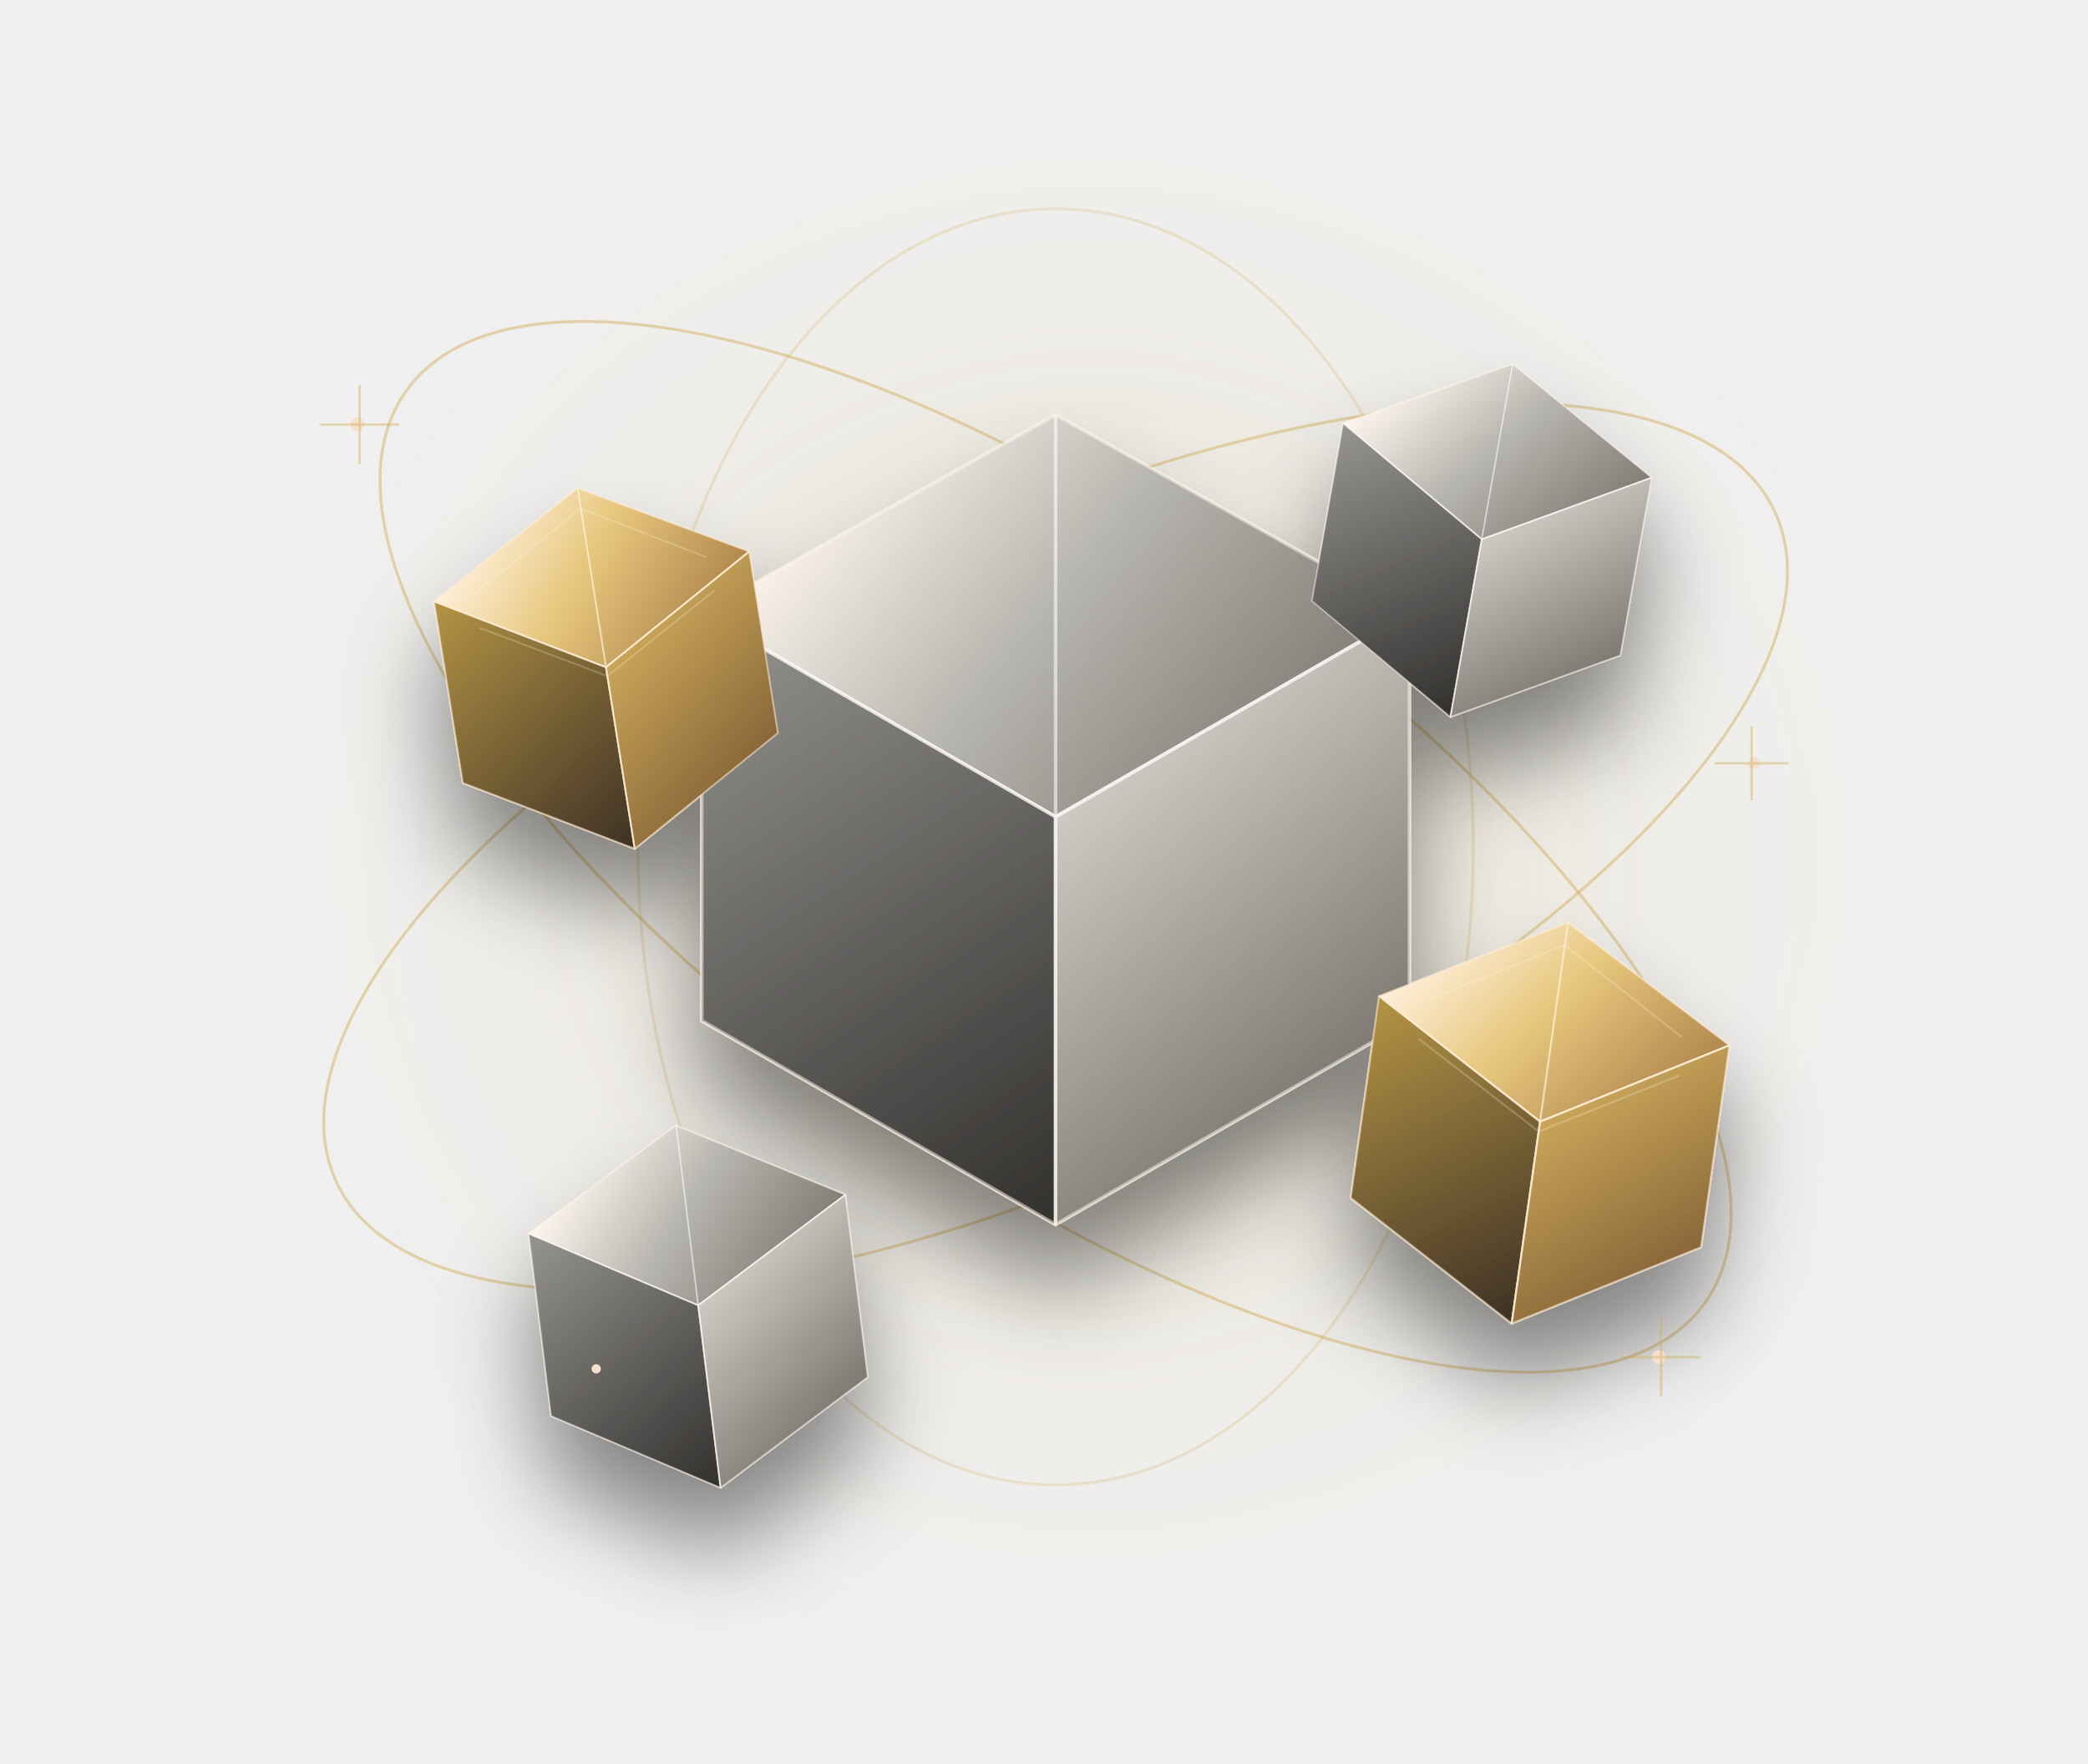
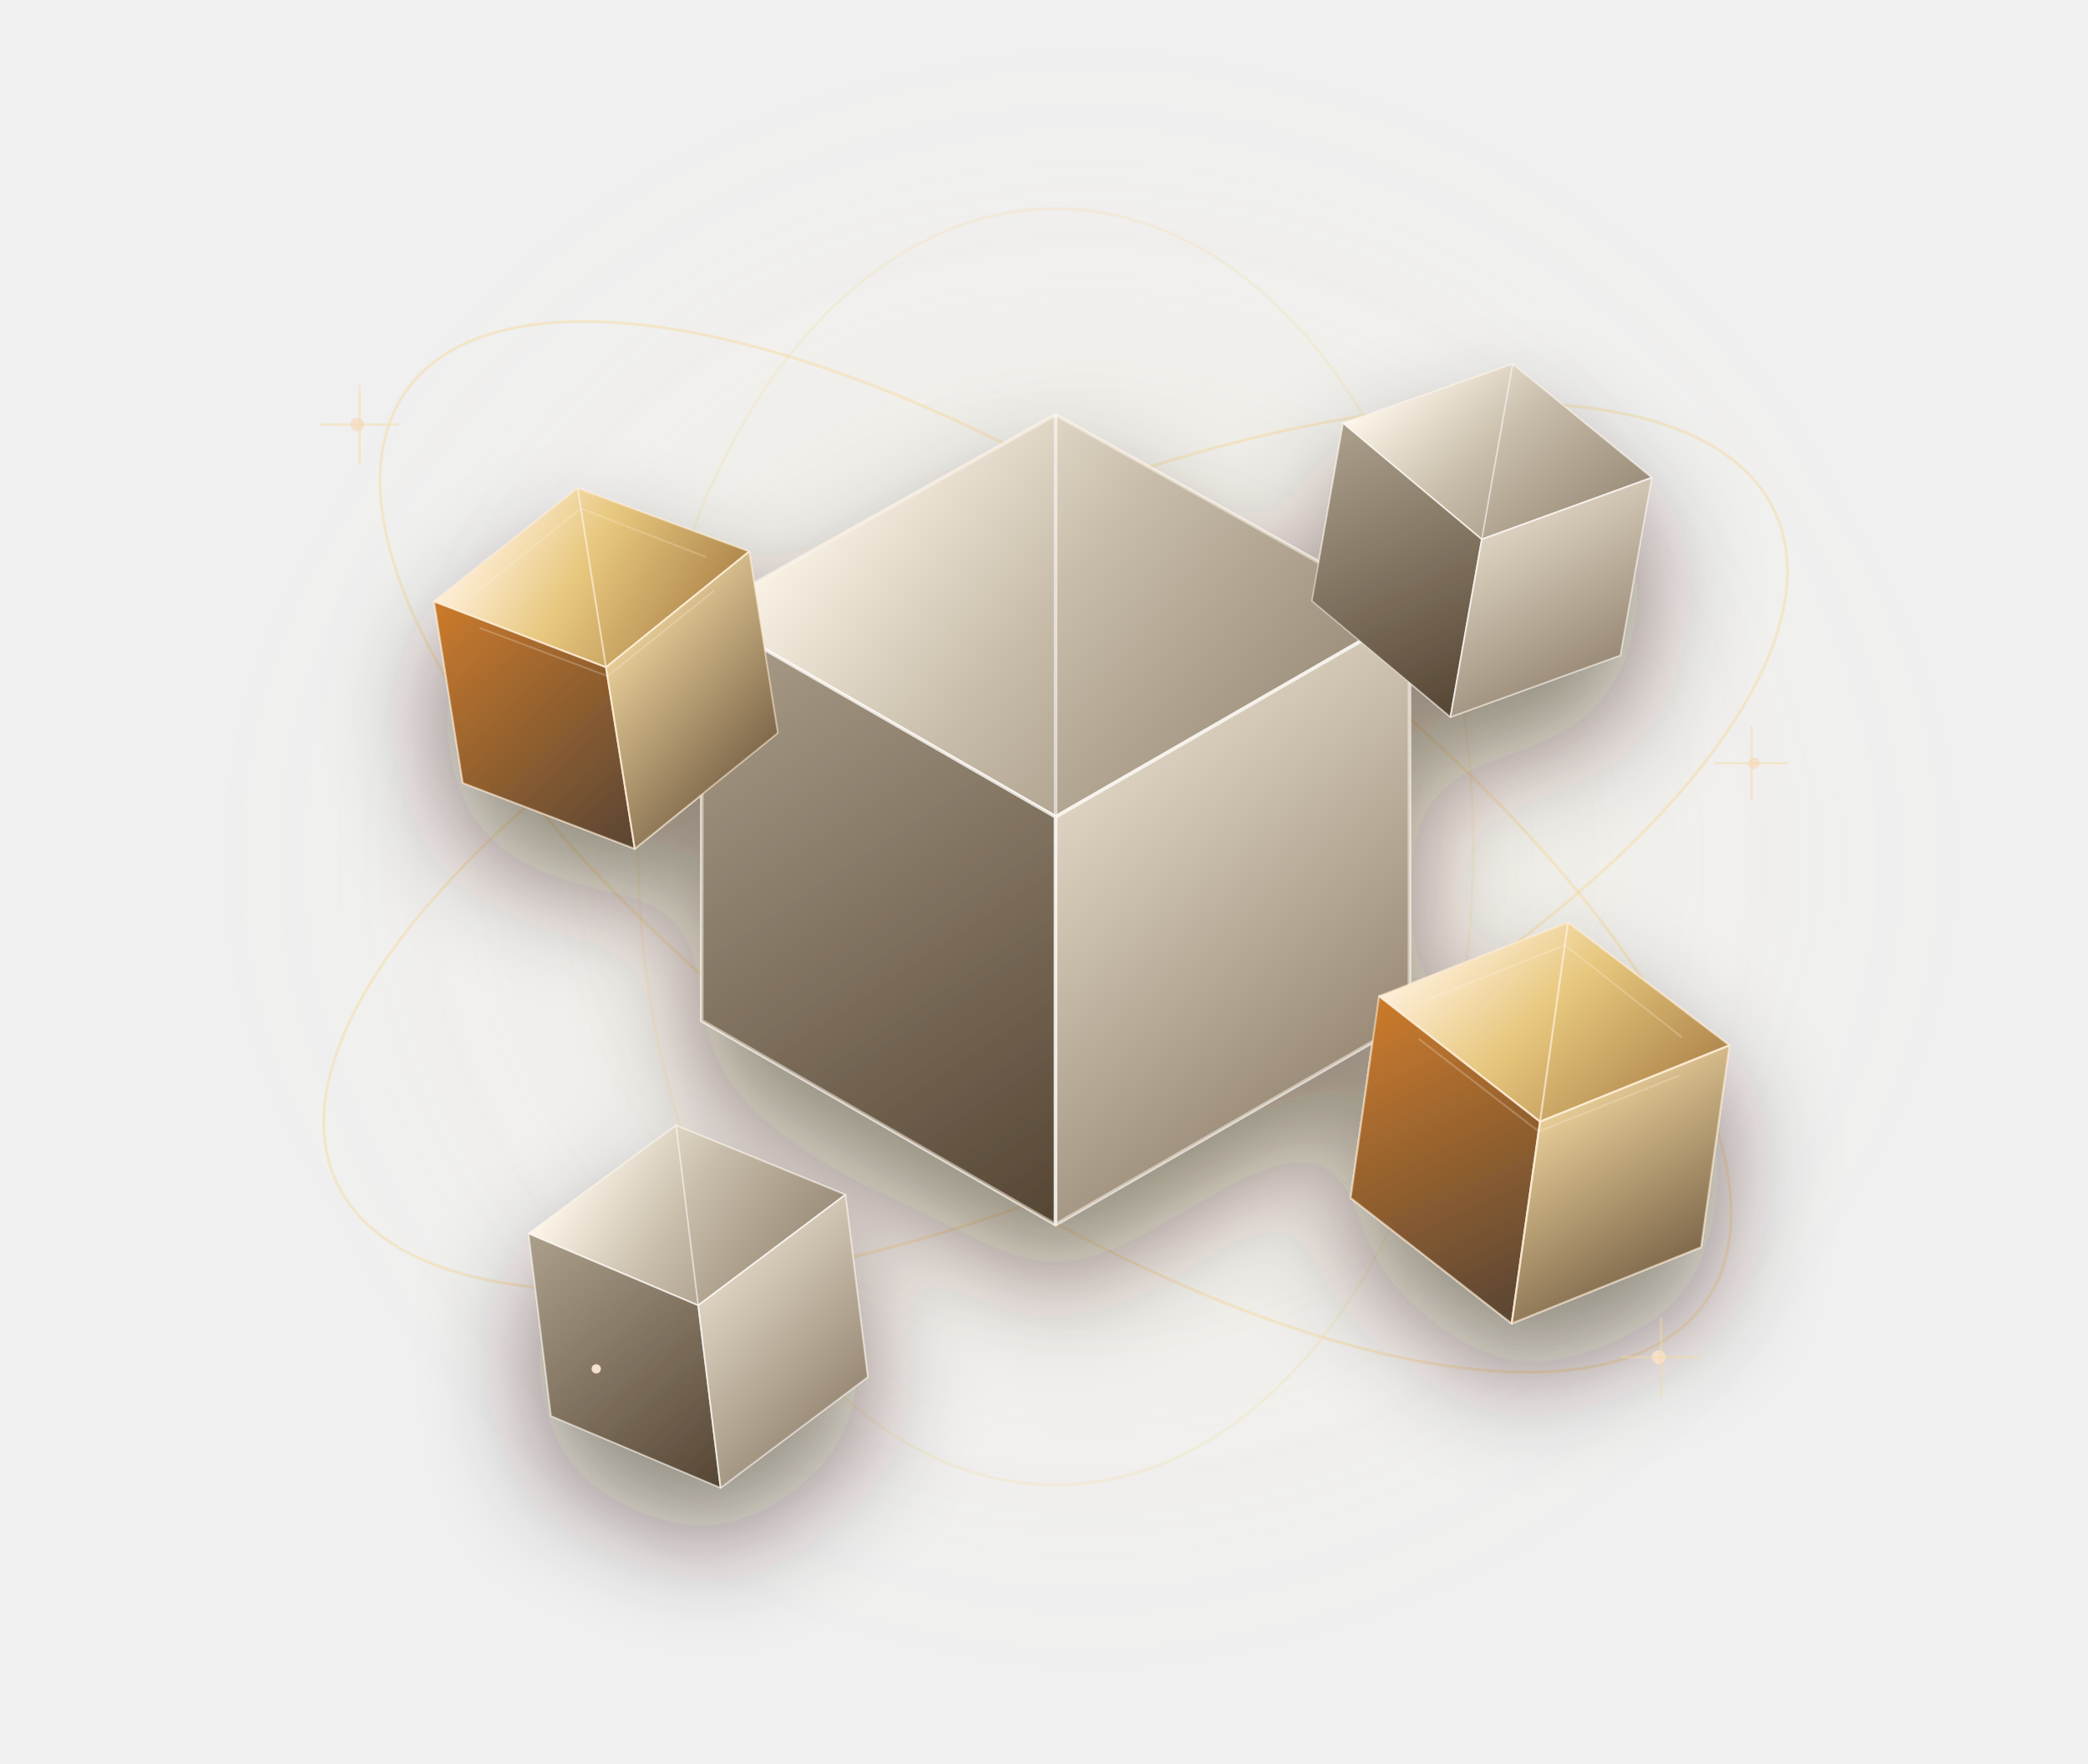
<svg xmlns="http://www.w3.org/2000/svg" viewBox="0 0 900 760" fill="none">
  <style>
    .hero-cube-main { transform-box: fill-box; transform-origin: center; animation: hero-main-float 4.8s ease-in-out infinite; }
    .hero-cube-small { transform-box: fill-box; transform-origin: center; animation-duration: 5.1s; animation-timing-function: ease-in-out; animation-iteration-count: infinite; }
-     .hero-orbit-lines { transform-box: fill-box; transform-origin: center; animation: hero-orbits-turn 23s linear infinite; }
+     .hero-orbit-lines { transform-box: view-box; transform-origin: 50% 48%; will-change: transform; animation: hero-orbits-turn 15s linear infinite; }
    .hero-cube-small-1 { animation-name: hero-cube-path-1; }
    .hero-cube-small-2 { animation-name: hero-cube-path-2; animation-delay: -1.4s; }
    .hero-cube-small-3 { animation-name: hero-cube-path-3; animation-delay: -2.8s; }
    .hero-cube-small-4 { animation-name: hero-cube-path-4; animation-delay: -4.2s; }
    @keyframes hero-main-float { 0%,100% { transform: translateY(0); } 50% { transform: translateY(-9px); } }
-     @keyframes hero-orbits-turn { to { transform: rotate(360deg); } }
+     @keyframes hero-orbits-turn { from { transform: rotate(0deg); } to { transform: rotate(360deg); } }
    @keyframes hero-cube-path-1 { 0%,100% { transform: translate(0,0); } 50% { transform: translate(-7px,-11px) rotate(-2deg); } }
    @keyframes hero-cube-path-2 { 0%,100% { transform: translate(0,0); } 50% { transform: translate(7px,-10px) rotate(2deg); } }
    @keyframes hero-cube-path-3 { 0%,100% { transform: translate(0,0); } 50% { transform: translate(7px,9px) rotate(-2deg); } }
    @keyframes hero-cube-path-4 { 0%,100% { transform: translate(0,0); } 50% { transform: translate(-7px,8px) rotate(2deg); } }
    @media (prefers-reduced-motion: reduce) { .hero-cube-main, .hero-cube-small, .hero-orbit-lines { animation: none !important; } }
  </style>
  <defs>
    <radialGradient id="glow">
-       <stop stop-color="#D1AE5D" stop-opacity=".24" />
-       <stop offset="1" stop-color="#D1AE5D" stop-opacity="0" />
+       <stop stop-color="#F4D9A0" stop-opacity=".24" />
+       <stop offset="1" stop-color="#F4D9A0" stop-opacity="0" />
    </radialGradient>
    <linearGradient id="goldTop" x1="-70" y1="-130" x2="115" y2="20" gradientUnits="userSpaceOnUse">
      <stop stop-color="#FFF0DC" />
      <stop offset=".38" stop-color="#E7C77D" />
      <stop offset="1" stop-color="#9C703C" />
    </linearGradient>
    <linearGradient id="goldLeft" x1="-120" y1="-50" x2="10" y2="145" gradientUnits="userSpaceOnUse">
-       <stop stop-color="#B09043" />
-       <stop offset="1" stop-color="#403326" />
+       <stop stop-color="#C8792C" />
+       <stop offset="1" stop-color="#5B4632" />
    </linearGradient>
    <linearGradient id="goldRight" x1="0" y1="-10" x2="130" y2="145" gradientUnits="userSpaceOnUse">
-       <stop stop-color="#D1AE5D" />
-       <stop offset="1" stop-color="#73512D" />
+       <stop stop-color="#F4D9A0" />
+       <stop offset="1" stop-color="#5B4632" />
    </linearGradient>
    <linearGradient id="silverTop" x1="-70" y1="-130" x2="115" y2="20" gradientUnits="userSpaceOnUse">
-       <stop stop-color="#FFF8F0" />
-       <stop offset=".4" stop-color="#B8B6B0" />
-       <stop offset="1" stop-color="#6C6861" />
+       <stop stop-color="#FFF8EC" />
+       <stop offset=".4" stop-color="#C8BDAA" />
+       <stop offset="1" stop-color="#897B68" />
    </linearGradient>
    <linearGradient id="silverLeft" x1="-120" y1="-50" x2="10" y2="145" gradientUnits="userSpaceOnUse">
-       <stop stop-color="#92918D" />
-       <stop offset="1" stop-color="#343230" />
+       <stop stop-color="#A99D89" />
+       <stop offset="1" stop-color="#574735" />
    </linearGradient>
    <linearGradient id="silverRight" x1="0" y1="-10" x2="130" y2="145" gradientUnits="userSpaceOnUse">
-       <stop stop-color="#D8D5CE" />
-       <stop offset="1" stop-color="#625D55" />
+       <stop stop-color="#E6DCCB" />
+       <stop offset="1" stop-color="#81715C" />
    </linearGradient>
    <filter id="shadow" x="-80%" y="-80%" width="260%" height="280%">
-       <feGaussianBlur in="SourceAlpha" stdDeviation="20" />
-       <feOffset dy="28" />
-       <feComponentTransfer>
-         <feFuncA type="linear" slope=".45" />
-       </feComponentTransfer>
+       <feGaussianBlur in="SourceAlpha" stdDeviation="24" result="softBlur" />
+       <feOffset in="softBlur" dy="26" result="offsetShadow" />
+       <feFlood flood-color="#2A1B11" flood-opacity=".48" result="warmShadowColor" />
+       <feComposite in="warmShadowColor" in2="offsetShadow" operator="in" result="warmShadow" />
      <feMerge>
-         <feMergeNode />
+         <feMergeNode in="warmShadow" />
        <feMergeNode in="SourceGraphic" />
      </feMerge>
    </filter>
    <filter id="blur">
      <feGaussianBlur stdDeviation="45" />
    </filter>
    <g id="cube-gold" stroke="#FFEAD0" stroke-opacity=".56" stroke-width="1.4" stroke-linejoin="round">
      <path d="M0-128 125-58 0 14-125-58 0-128Z" fill="url(#goldTop)" />
      <path d="M-125-58 0 14v144l-125-72V-58Z" fill="url(#goldLeft)" />
      <path d="M125-58 0 14v144l125-72V-58Z" fill="url(#goldRight)" />
      <path d="M0-128v142M-125-58 0 14l125-72M0 14v144" fill="none" stroke="#FFF2DF" stroke-opacity=".68" />
      <path d="m-93-59 93-53 91 53M-93-32l93 53 93-53" stroke="#fff4e2" stroke-opacity=".23" />
    </g>
    <g id="cube-silver" stroke="#FFF7EB" stroke-opacity=".5" stroke-width="1.25" stroke-linejoin="round">
      <path d="M0-128 125-58 0 14-125-58 0-128Z" fill="url(#silverTop)" />
      <path d="M-125-58 0 14v144l-125-72V-58Z" fill="url(#silverLeft)" />
      <path d="M125-58 0 14v144l125-72V-58Z" fill="url(#silverRight)" />
      <path d="M0-128v142M-125-58 0 14l125-72M0 14v144" fill="none" stroke="#fff" stroke-opacity=".56" />
    </g>
  </defs>
  <ellipse cx="470" cy="370" rx="330" ry="300" fill="url(#glow)" filter="url(#blur)" />
-   <g class="hero-orbit-lines" stroke="#D1AE5D" stroke-opacity=".48" stroke-width="1.25">
+   <g class="hero-orbit-lines" stroke="#F4D9A0" stroke-opacity=".48" stroke-width="1.25">
    <ellipse cx="455" cy="365" rx="342" ry="138" transform="rotate(-25 455 365)" />
    <ellipse cx="455" cy="365" rx="342" ry="138" transform="rotate(35 455 365)" />
    <ellipse cx="455" cy="365" rx="275" ry="180" transform="rotate(90 455 365)" stroke-opacity=".24" />
  </g>
  <g filter="url(#shadow)">
    <g class="hero-cube-main">
      <use href="#cube-silver" transform="translate(455 335) scale(1.22)" />
    </g>
    <g class="hero-cube-small hero-cube-small-1">
      <use href="#cube-gold" transform="translate(260 280) scale(.55) rotate(-9)" />
    </g>
    <g class="hero-cube-small hero-cube-small-2">
      <use href="#cube-silver" transform="translate(640 225) scale(.54) rotate(10)" />
    </g>
    <g class="hero-cube-small hero-cube-small-3">
      <use href="#cube-gold" transform="translate(665 475) scale(.61) rotate(8)" />
    </g>
    <g class="hero-cube-small hero-cube-small-4">
      <use href="#cube-silver" transform="translate(300 555) scale(.55) rotate(-7)" />
    </g>
  </g>
  <g fill="#F4E0CD">
    <circle cx="154" cy="183" r="3" />
    <circle cx="756" cy="329" r="2.5" />
    <circle cx="715" cy="585" r="3" />
    <circle cx="257" cy="590" r="2" />
  </g>
-   <g stroke="#D1AE5D" stroke-opacity=".45">
+   <g stroke="#F4D9A0" stroke-opacity=".45">
    <path d="M155 166v34m-17-17h34M755 313v32m-16-16h32M716 568v34m-17-17h34" />
  </g>
</svg>
